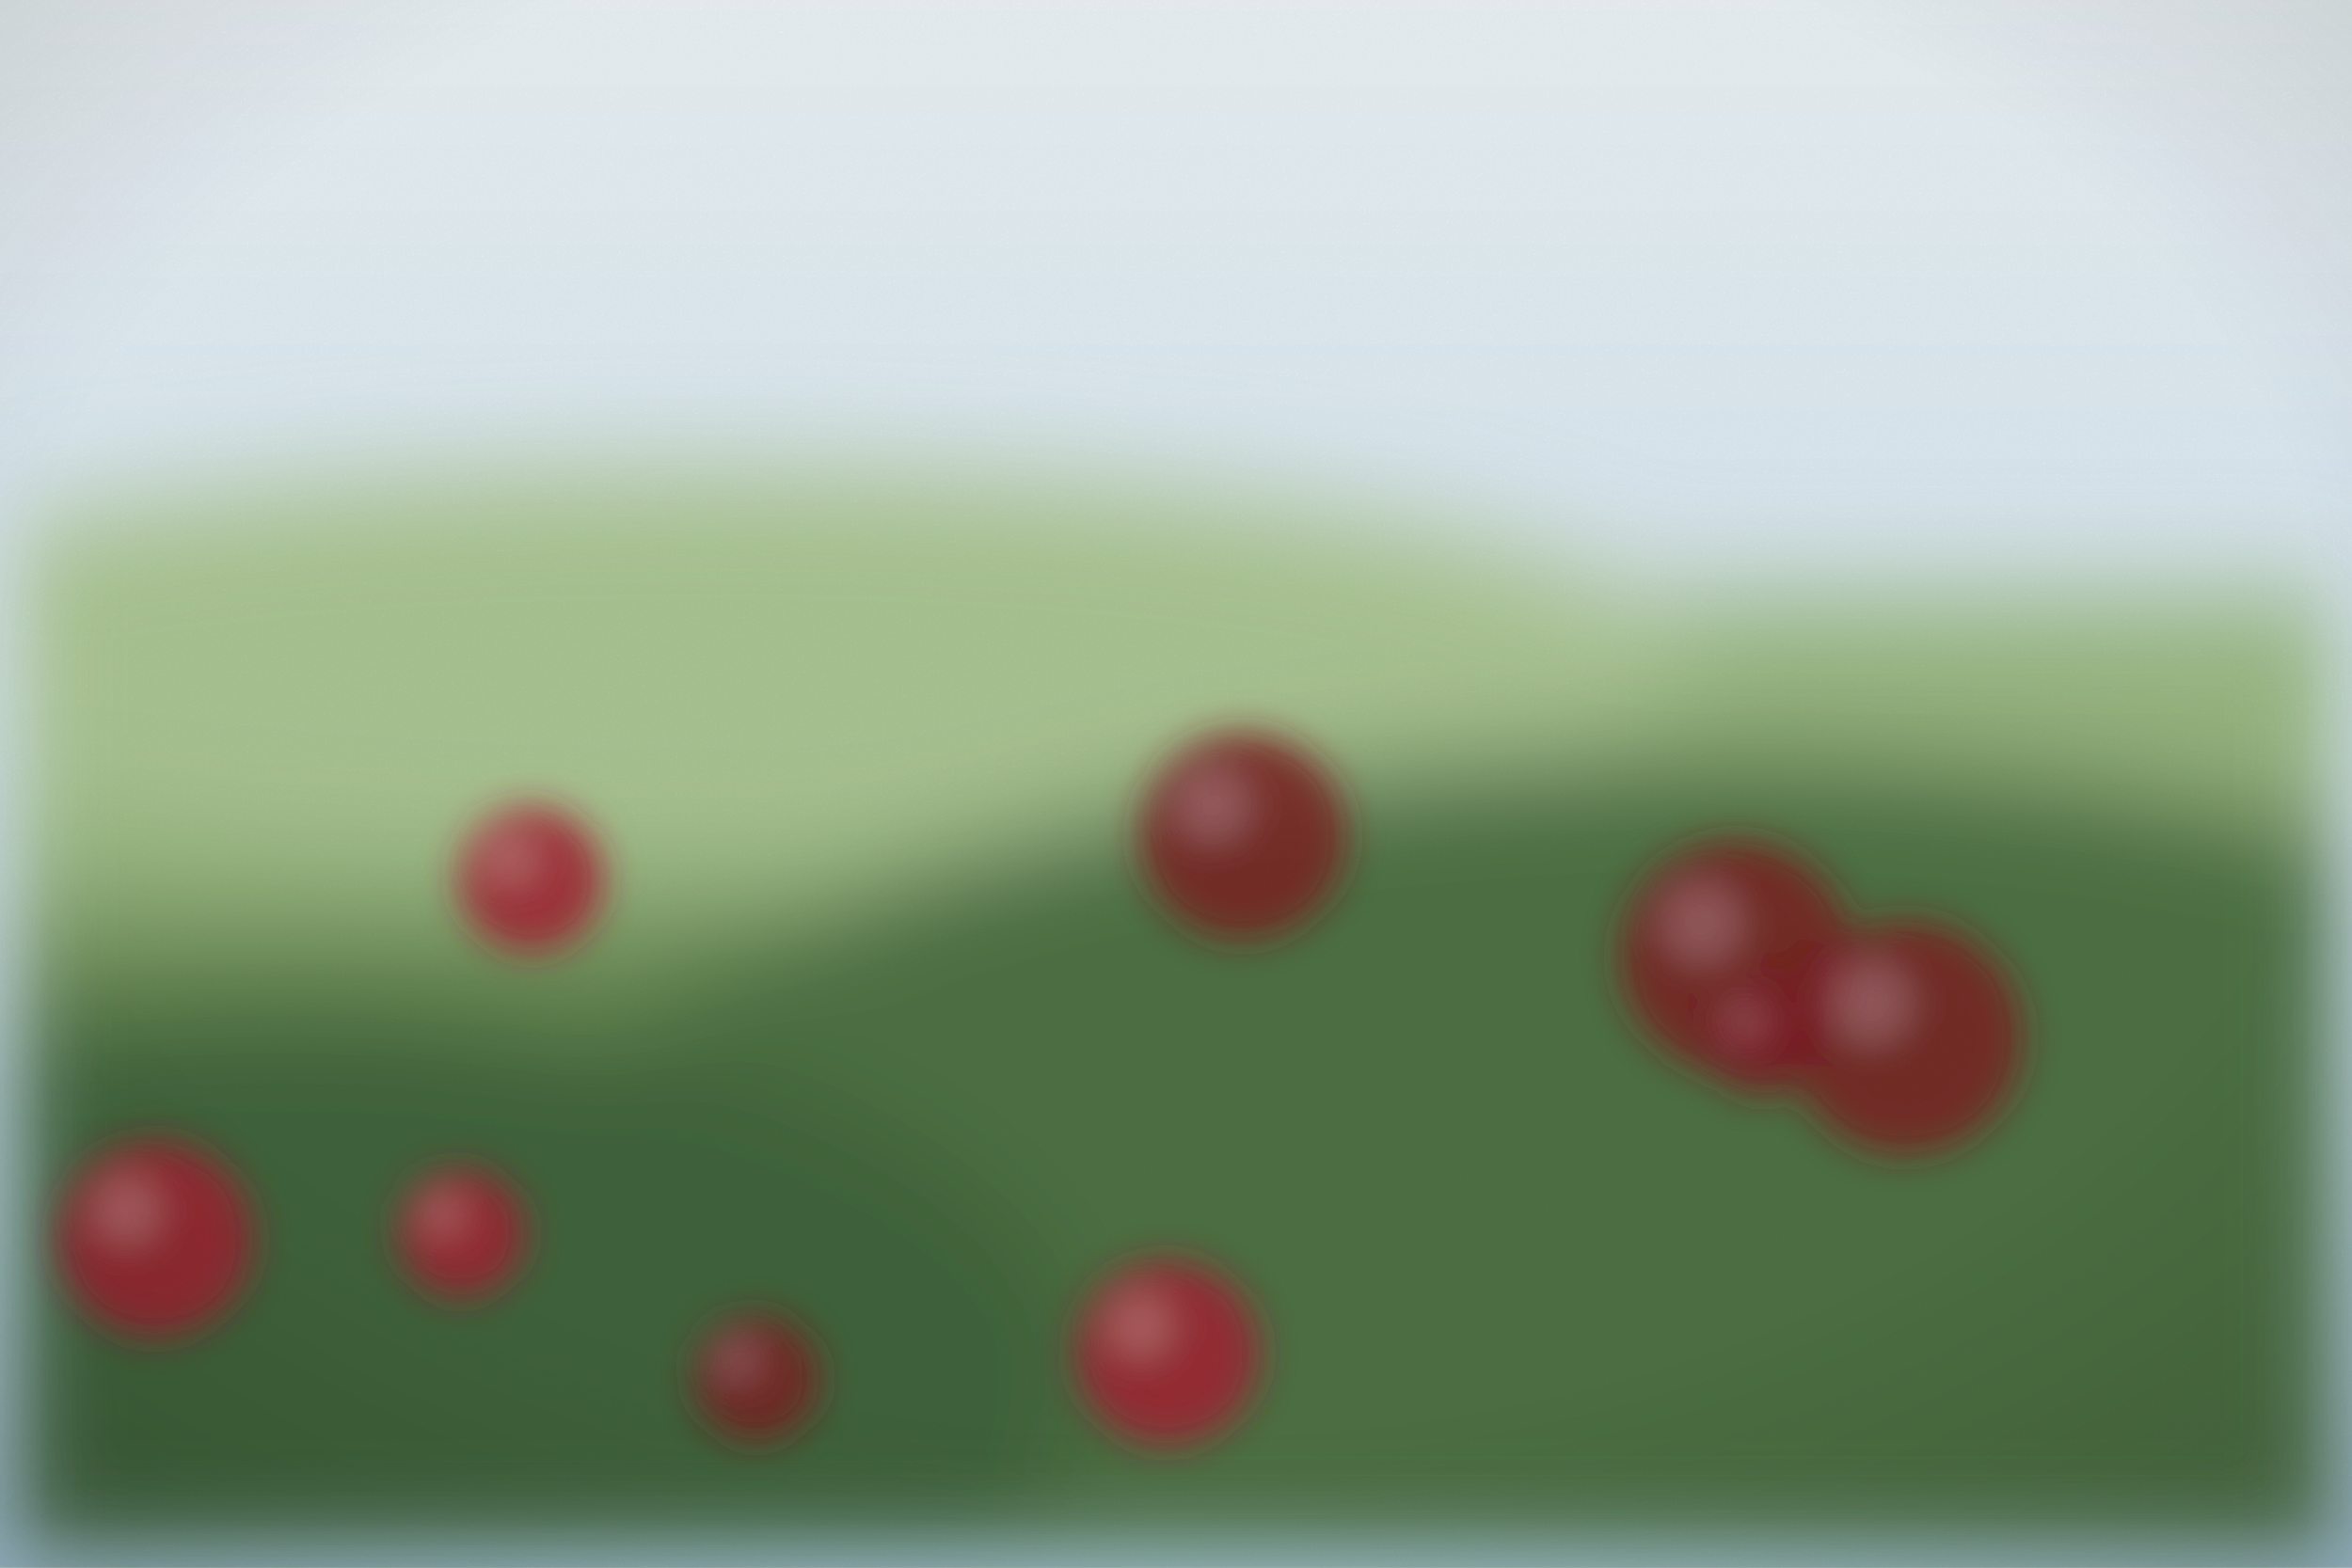
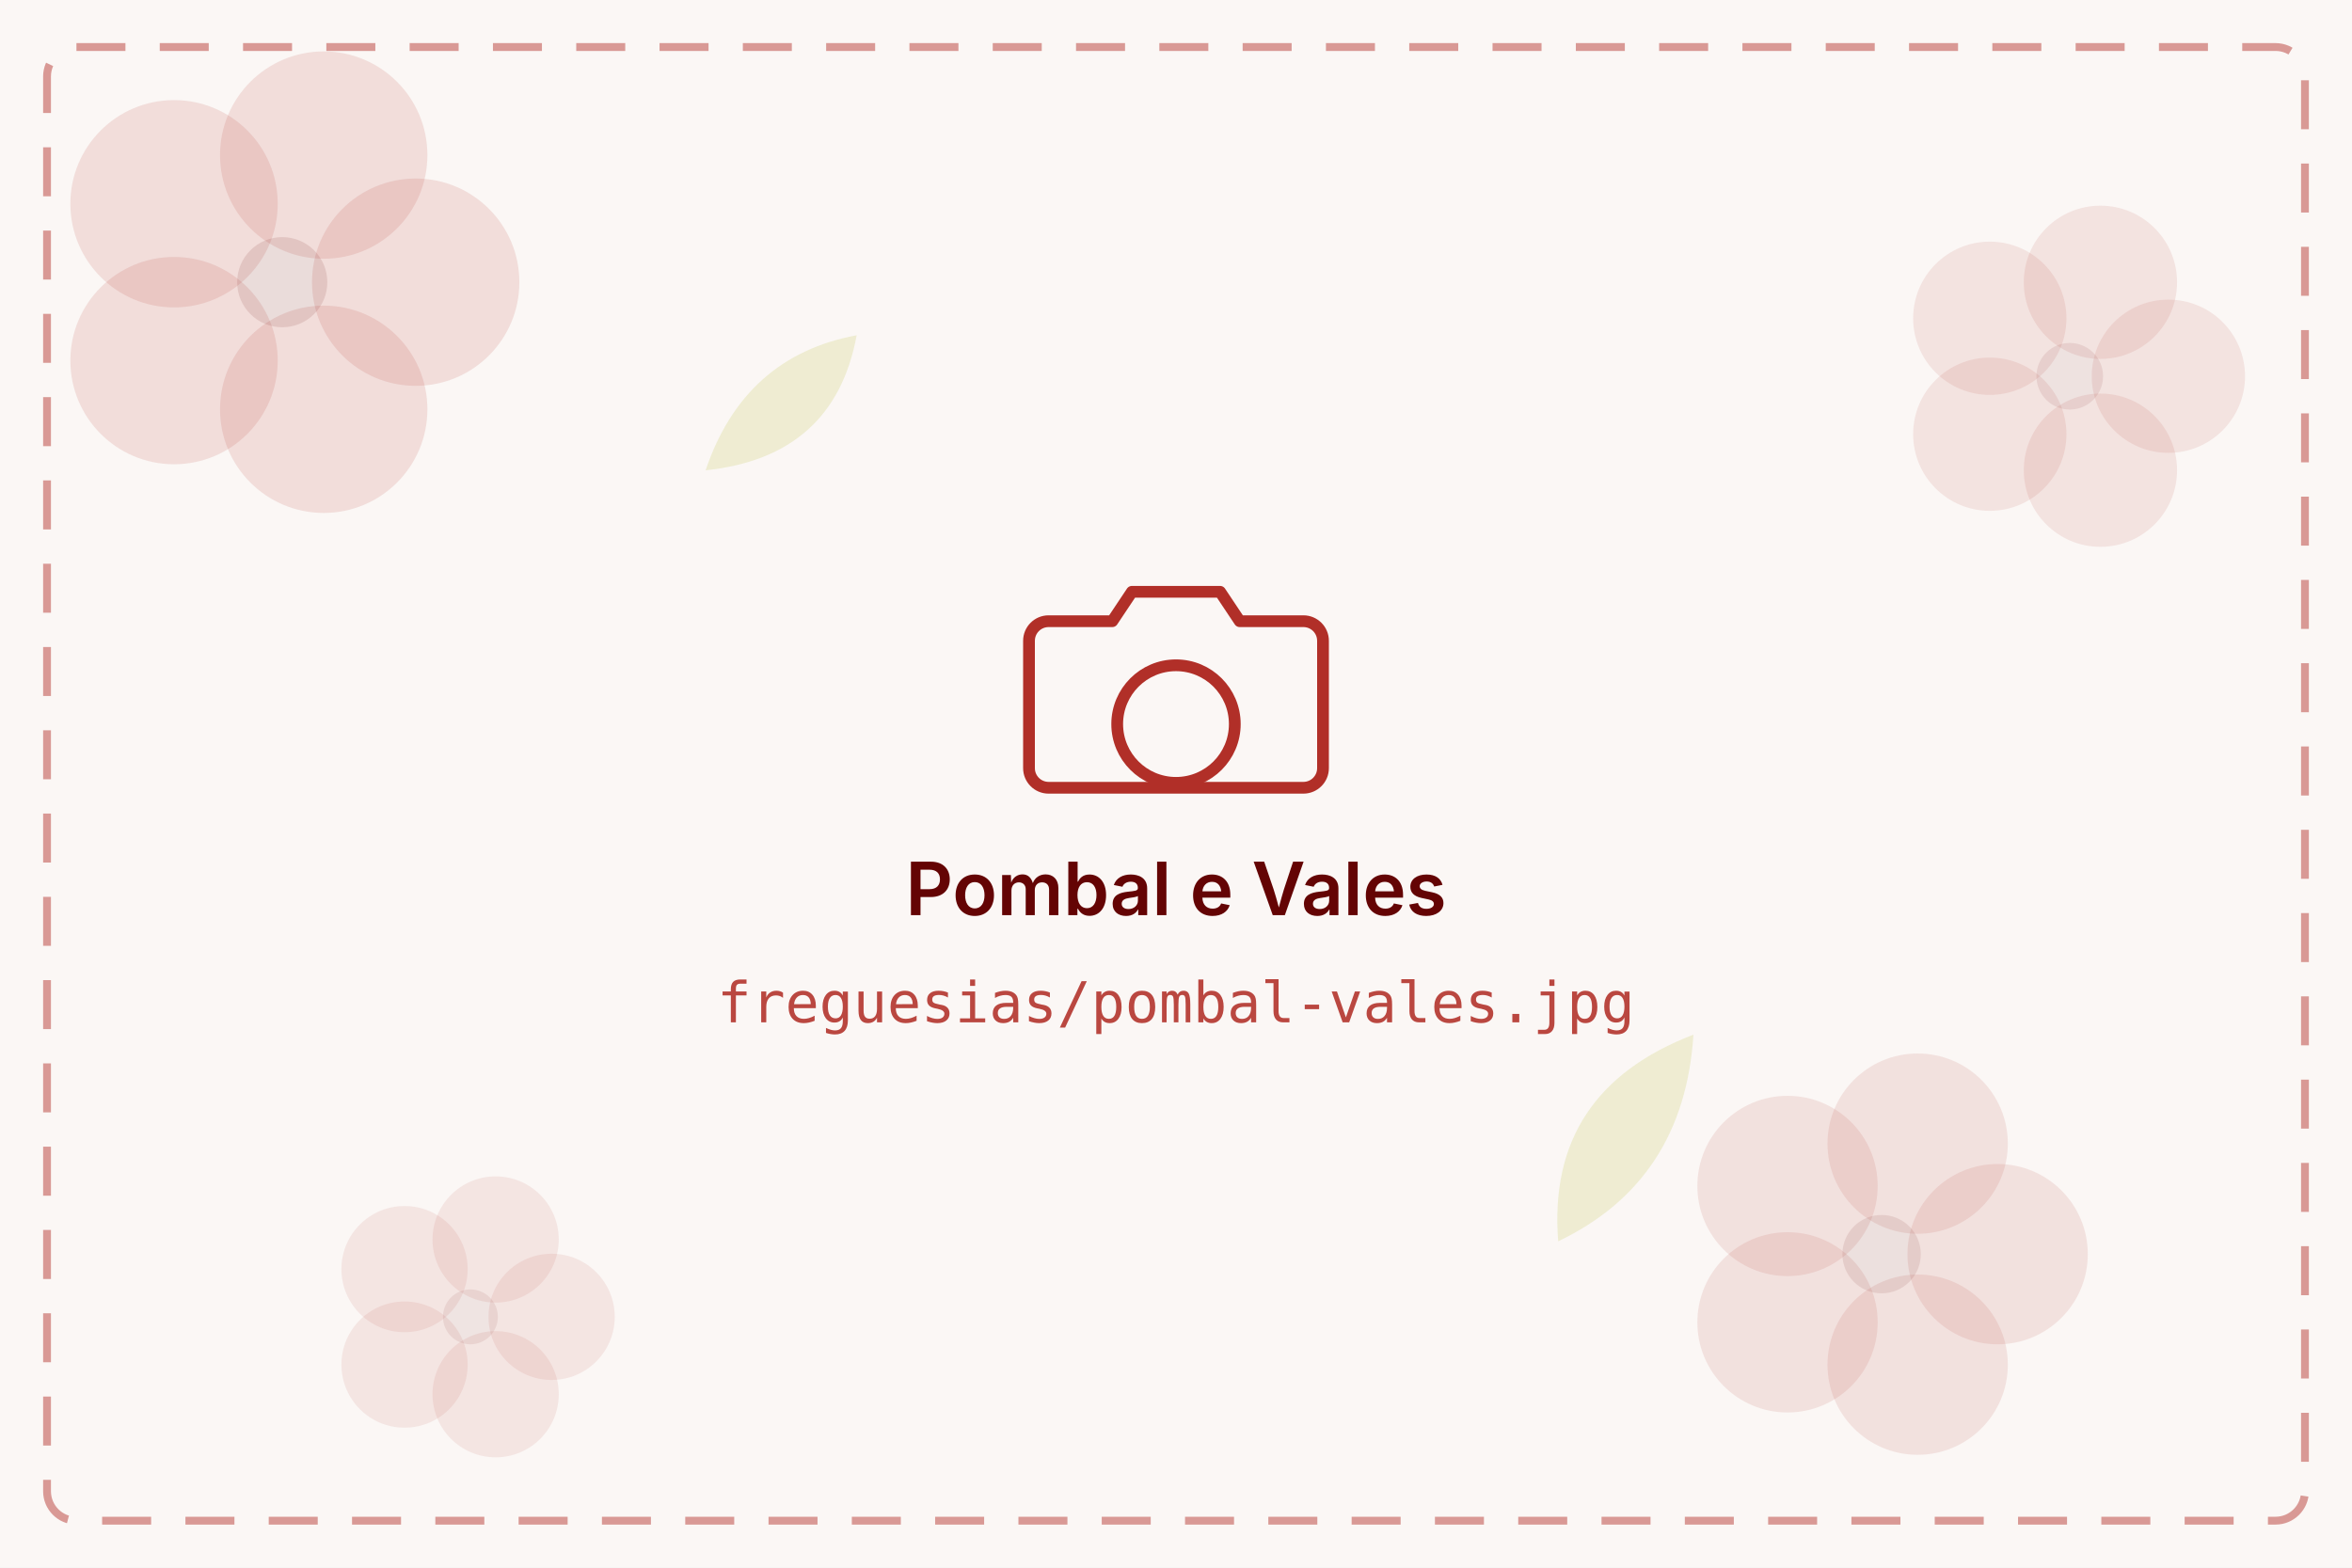
<svg xmlns="http://www.w3.org/2000/svg" viewBox="0 0 1200 800" width="1200" height="800" role="img">
-   <defs>
-     <linearGradient id="ceu" x1="0" y1="0" x2="0" y2="1">
-       <stop offset="0%" stop-color="#EFF6FA" />
-       <stop offset="55%" stop-color="#D5E8F4" />
-       <stop offset="100%" stop-color="#B4D6EC" />
-     </linearGradient>
-     <radialGradient id="vinheta" cx="50%" cy="42%" r="78%">
-       <stop offset="62%" stop-color="#000" stop-opacity="0" />
-       <stop offset="100%" stop-color="#000" stop-opacity="0.16" />
-     </radialGradient>
-     <filter id="desfoque" x="-25%" y="-25%" width="150%" height="150%">
-       <feGaussianBlur stdDeviation="27.2" />
-     </filter>
-     <filter id="medio" x="-30%" y="-30%" width="160%" height="160%">
-       <feGaussianBlur stdDeviation="10.4" />
-     </filter>
-     <filter id="suave" x="-40%" y="-40%" width="180%" height="180%">
-       <feGaussianBlur stdDeviation="9.6" />
-     </filter>
-     <filter id="grao">
-       <feTurbulence type="fractalNoise" baseFrequency="0.9" numOctaves="2" stitchTiles="stitch" />
-       <feColorMatrix type="matrix" values="0 0 0 0 0  0 0 0 0 0  0 0 0 0 0  0.7 0.7 0.7 0 0" />
-     </filter>
-   </defs>
-   <rect width="1200" height="800" fill="url(#ceu)" />
-   <g filter="url(#desfoque)">
-     <rect x="-120" y="304" width="1440" height="600" fill="#9DBB84" opacity="1" />
-     <ellipse cx="360" cy="336" rx="504" ry="96" fill="#AFC996" opacity="1" />
-     <rect x="-120" y="464" width="1440" height="440" fill="#6E9159" opacity="1" />
-     <ellipse cx="864" cy="624" rx="600" ry="240" fill="#4F7345" opacity="1" />
-     <ellipse cx="144" cy="704" rx="408" ry="192" fill="#42663C" opacity="1" />
+   <rect width="1200" height="800" fill="#FBF7F5" />
+   <g>
+     <g transform="translate(144 144) scale(4.6)">
+       <circle cx="14.8" cy="0" r="11.5" fill="#B43C34" opacity="0.14" />
+       <circle cx="4.6" cy="14.1" r="11.5" fill="#B43C34" opacity="0.14" />
+       <circle cx="-12" cy="8.7" r="11.5" fill="#B43C34" opacity="0.14" />
+       <circle cx="-12" cy="-8.7" r="11.5" fill="#B43C34" opacity="0.14" />
+       <circle cx="4.6" cy="-14.1" r="11.5" fill="#B43C34" opacity="0.14" />
+       <circle r="5" fill="#640404" opacity="0.112" />
+     </g>
+     <g transform="translate(1056 192) scale(3.4)">
+       <circle cx="14.8" cy="0" r="11.5" fill="#B43C34" opacity="0.11" />
+       <circle cx="4.6" cy="14.1" r="11.5" fill="#B43C34" opacity="0.11" />
+       <circle cx="-12" cy="8.7" r="11.5" fill="#B43C34" opacity="0.11" />
+       <circle cx="-12" cy="-8.7" r="11.5" fill="#B43C34" opacity="0.11" />
+       <circle cx="4.6" cy="-14.1" r="11.5" fill="#B43C34" opacity="0.11" />
+       <circle r="5" fill="#640404" opacity="0.088" />
+     </g>
+     <g transform="translate(240 672) scale(2.8)">
+       <circle cx="14.8" cy="0" r="11.5" fill="#B43C34" opacity="0.1" />
+       <circle cx="4.6" cy="14.1" r="11.5" fill="#B43C34" opacity="0.1" />
+       <circle cx="-12" cy="8.7" r="11.5" fill="#B43C34" opacity="0.1" />
+       <circle cx="-12" cy="-8.7" r="11.5" fill="#B43C34" opacity="0.1" />
+       <circle cx="4.6" cy="-14.1" r="11.5" fill="#B43C34" opacity="0.1" />
+       <circle r="5" fill="#640404" opacity="0.08" />
+     </g>
+     <g transform="translate(960 640) scale(4)">
+       <circle cx="14.8" cy="0" r="11.5" fill="#B43C34" opacity="0.12" />
+       <circle cx="4.6" cy="14.1" r="11.5" fill="#B43C34" opacity="0.12" />
+       <circle cx="-12" cy="8.7" r="11.5" fill="#B43C34" opacity="0.12" />
+       <circle cx="-12" cy="-8.7" r="11.5" fill="#B43C34" opacity="0.12" />
+       <circle cx="4.6" cy="-14.1" r="11.5" fill="#B43C34" opacity="0.12" />
+       <circle r="5" fill="#640404" opacity="0.096" />
+     </g>
+     <path transform="translate(360 240) rotate(-20) scale(3.2)" d="M0 0q12-15 30-12q-10 17-30 12Z" fill="#A9B416" opacity="0.16" />
+     <path transform="translate(864 528) rotate(145) scale(3.9)" d="M0 0q12-15 30-12q-10 17-30 12Z" fill="#A9B416" opacity="0.16" />
  </g>
-   <g filter="url(#suave)">
-     <circle cx="79.2" cy="632.2" r="49.3" fill="#A62531" opacity="0.85" />
-     <circle cx="64.4" cy="617.4" r="17.2" fill="#FFFFFF" opacity="0.24" />
-     <circle cx="885.8" cy="488.5" r="58.7" fill="#7E1B24" opacity="0.85" />
-     <circle cx="868.2" cy="470.9" r="20.5" fill="#FFFFFF" opacity="0.24" />
-     <circle cx="386" cy="703.3" r="31.5" fill="#7E1B24" opacity="0.85" />
-     <circle cx="376.5" cy="693.9" r="11" fill="#FFFFFF" opacity="0.24" />
-     <circle cx="634.1" cy="426.5" r="52.3" fill="#7E1B24" opacity="0.85" />
-     <circle cx="618.5" cy="410.9" r="18.3" fill="#FFFFFF" opacity="0.24" />
-     <circle cx="595.5" cy="690.4" r="46.5" fill="#A62531" opacity="0.85" />
-     <circle cx="581.6" cy="676.4" r="16.3" fill="#FFFFFF" opacity="0.24" />
-     <circle cx="235.5" cy="629.2" r="32.1" fill="#A62531" opacity="0.85" />
-     <circle cx="225.9" cy="619.5" r="11.3" fill="#FFFFFF" opacity="0.24" />
-     <circle cx="271" cy="448.8" r="36.8" fill="#A62531" opacity="0.85" />
-     <circle cx="259.9" cy="437.7" r="12.9" fill="#FFFFFF" opacity="0.24" />
-     <circle cx="898.9" cy="529.7" r="28.6" fill="#7E1B24" opacity="0.85" />
-     <circle cx="890.3" cy="521.1" r="10" fill="#FFFFFF" opacity="0.24" />
-     <circle cx="972.2" cy="529.4" r="59.1" fill="#7E1B24" opacity="0.85" />
-     <circle cx="954.5" cy="511.6" r="20.7" fill="#FFFFFF" opacity="0.24" />
+   <rect x="24" y="24" width="1152" height="752" rx="15" fill="none" stroke="#A40C04" stroke-width="4" stroke-dasharray="25 17.5" opacity="0.4" />
+   <g transform="translate(600 352)" fill="none" stroke="#A40C04" stroke-width="6" stroke-linejoin="round" stroke-linecap="round" opacity="0.85">
+     <path d="M-65 -35h32.5l10 -15h45l10 15h32.5a10 10 0 0 1 10 10v65a10 10 0 0 1 -10 10h-130a10 10 0 0 1 -10 -10v-65a10 10 0 0 1 10 -10Z" />
+     <circle cx="0" cy="17.5" r="30" />
  </g>
-   <rect width="1200" height="800" fill="url(#vinheta)" />
-   <rect width="1200" height="800" filter="url(#grao)" opacity="0.055" />
+   <text x="600" y="467" text-anchor="middle" font-family="Inter, system-ui, sans-serif" font-size="37.5" font-weight="600" fill="#640404">Pombal e Vales</text>
+   <text x="600" y="521.7" text-anchor="middle" font-family="ui-monospace, SFMono-Regular, Menlo, monospace" font-size="28.8" fill="#A40C04" opacity="0.75">freguesias/pombal-vales.jpg</text>
</svg>
